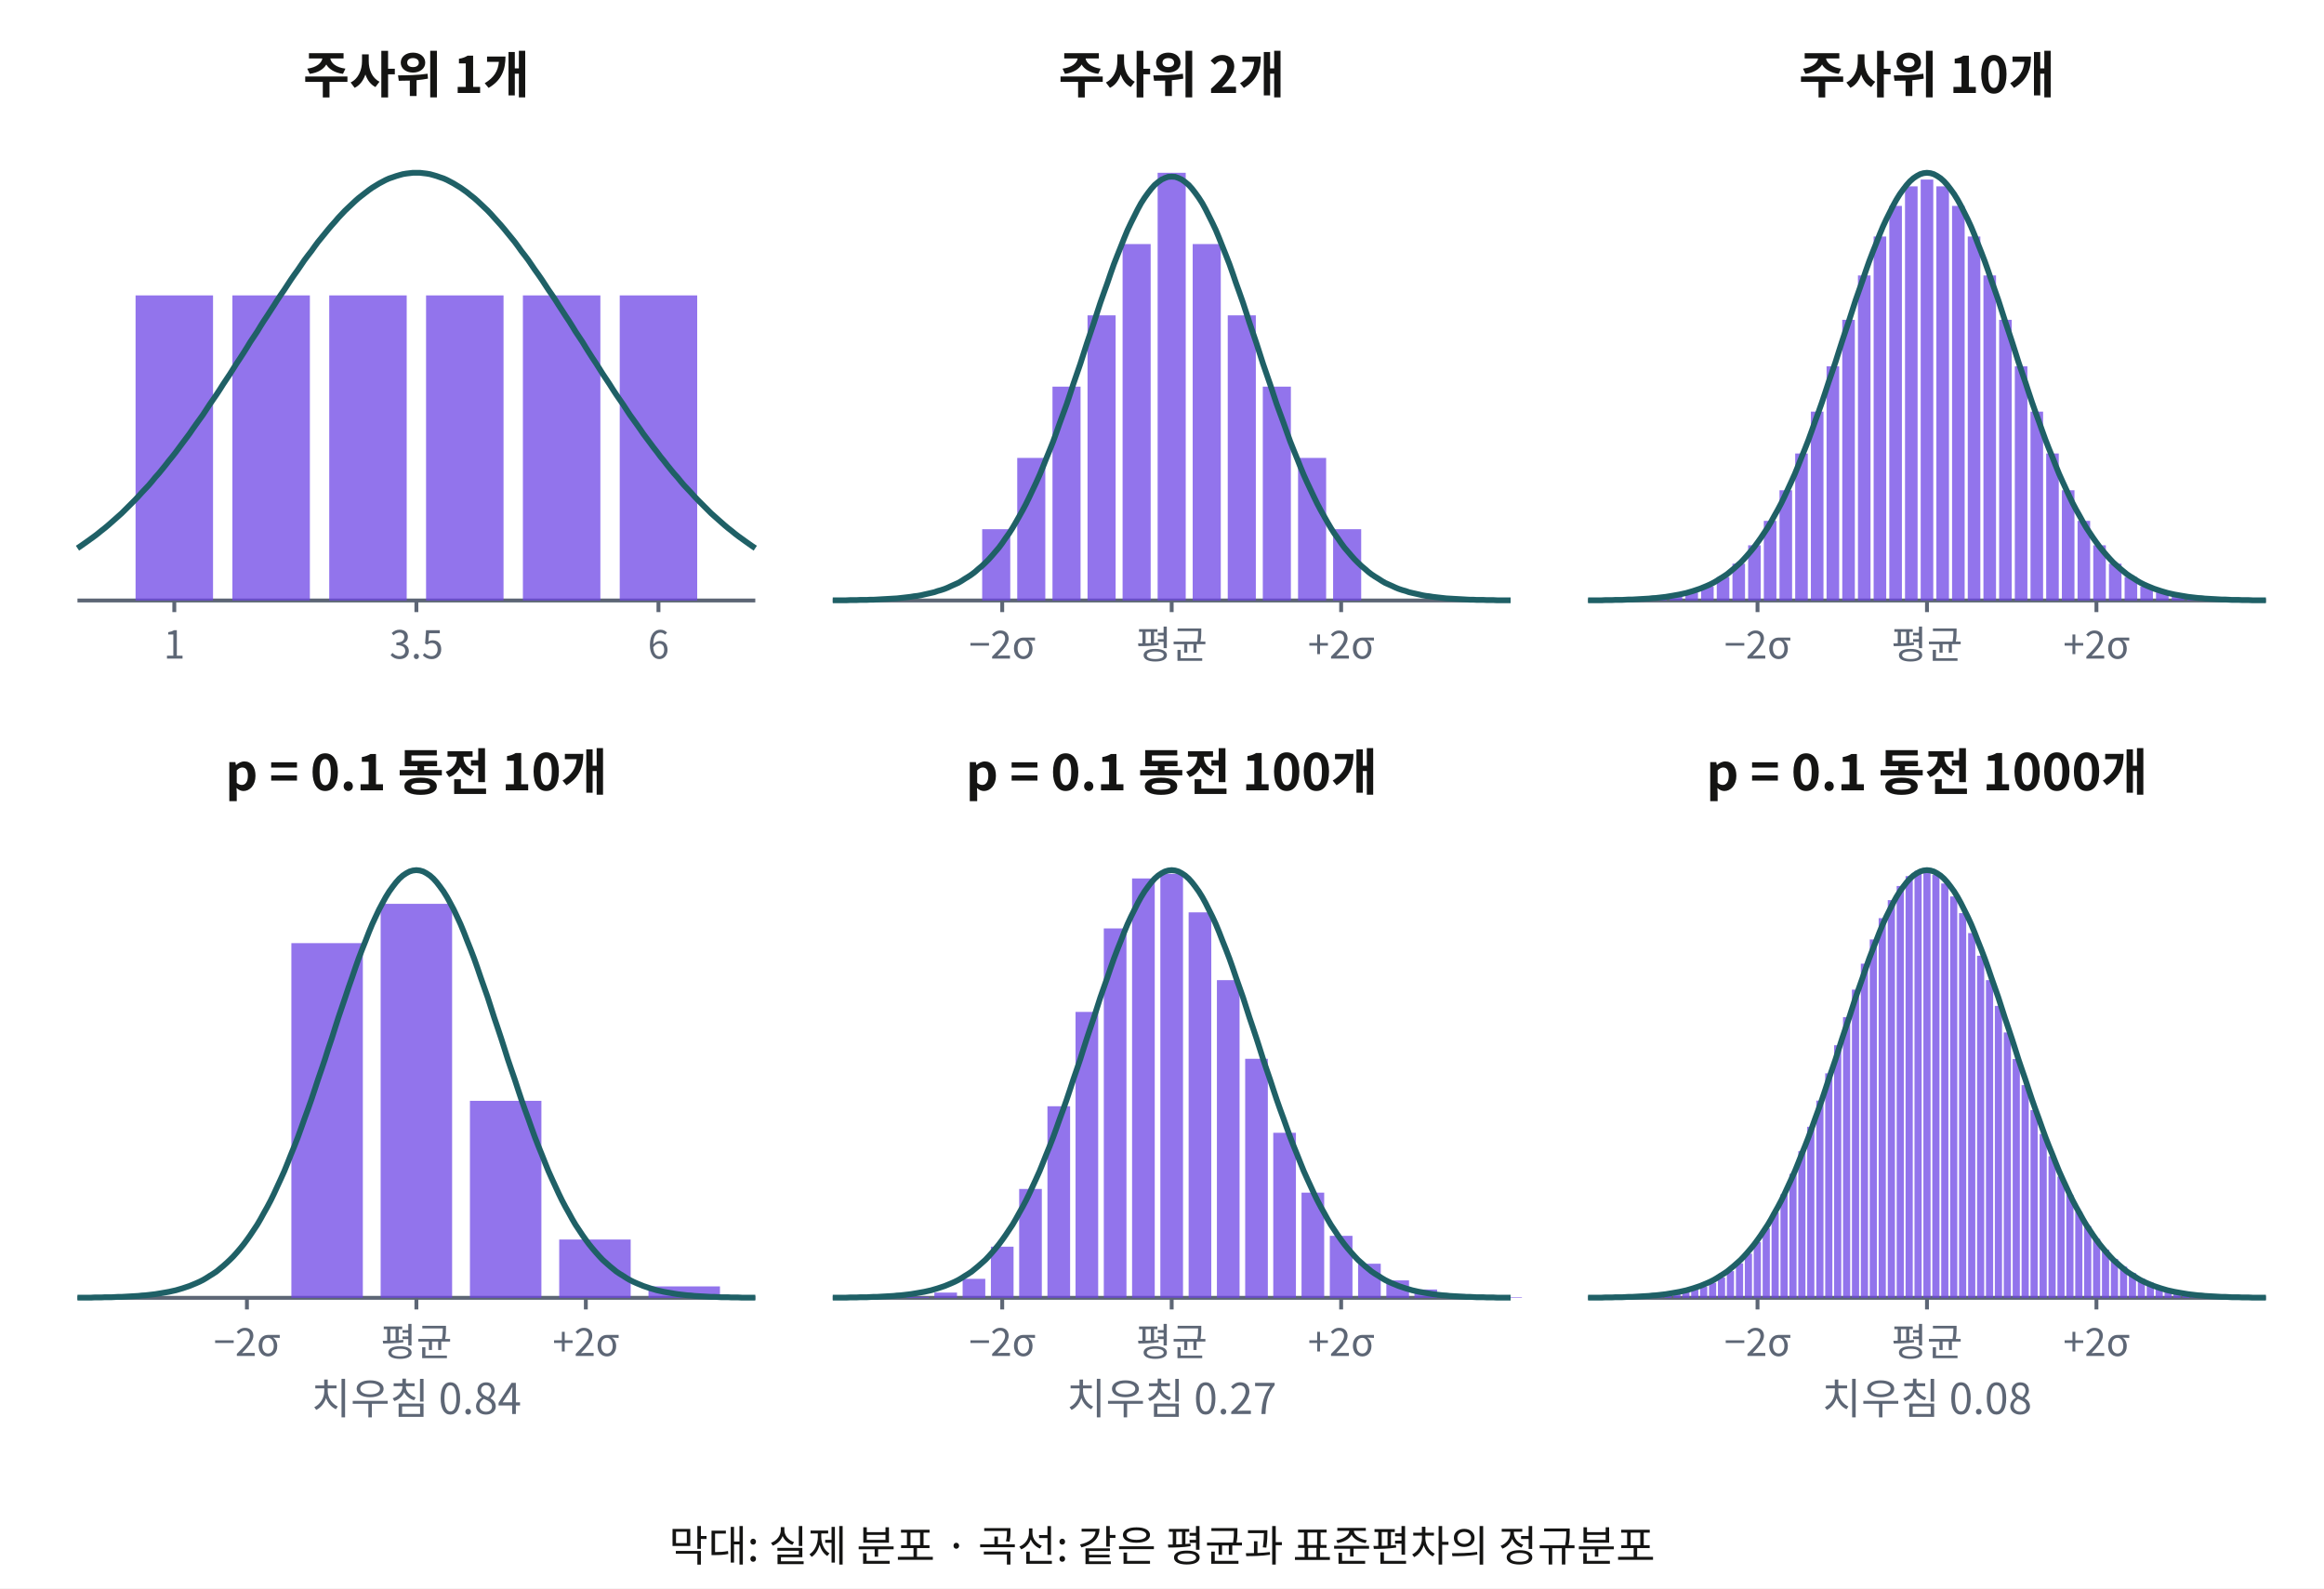
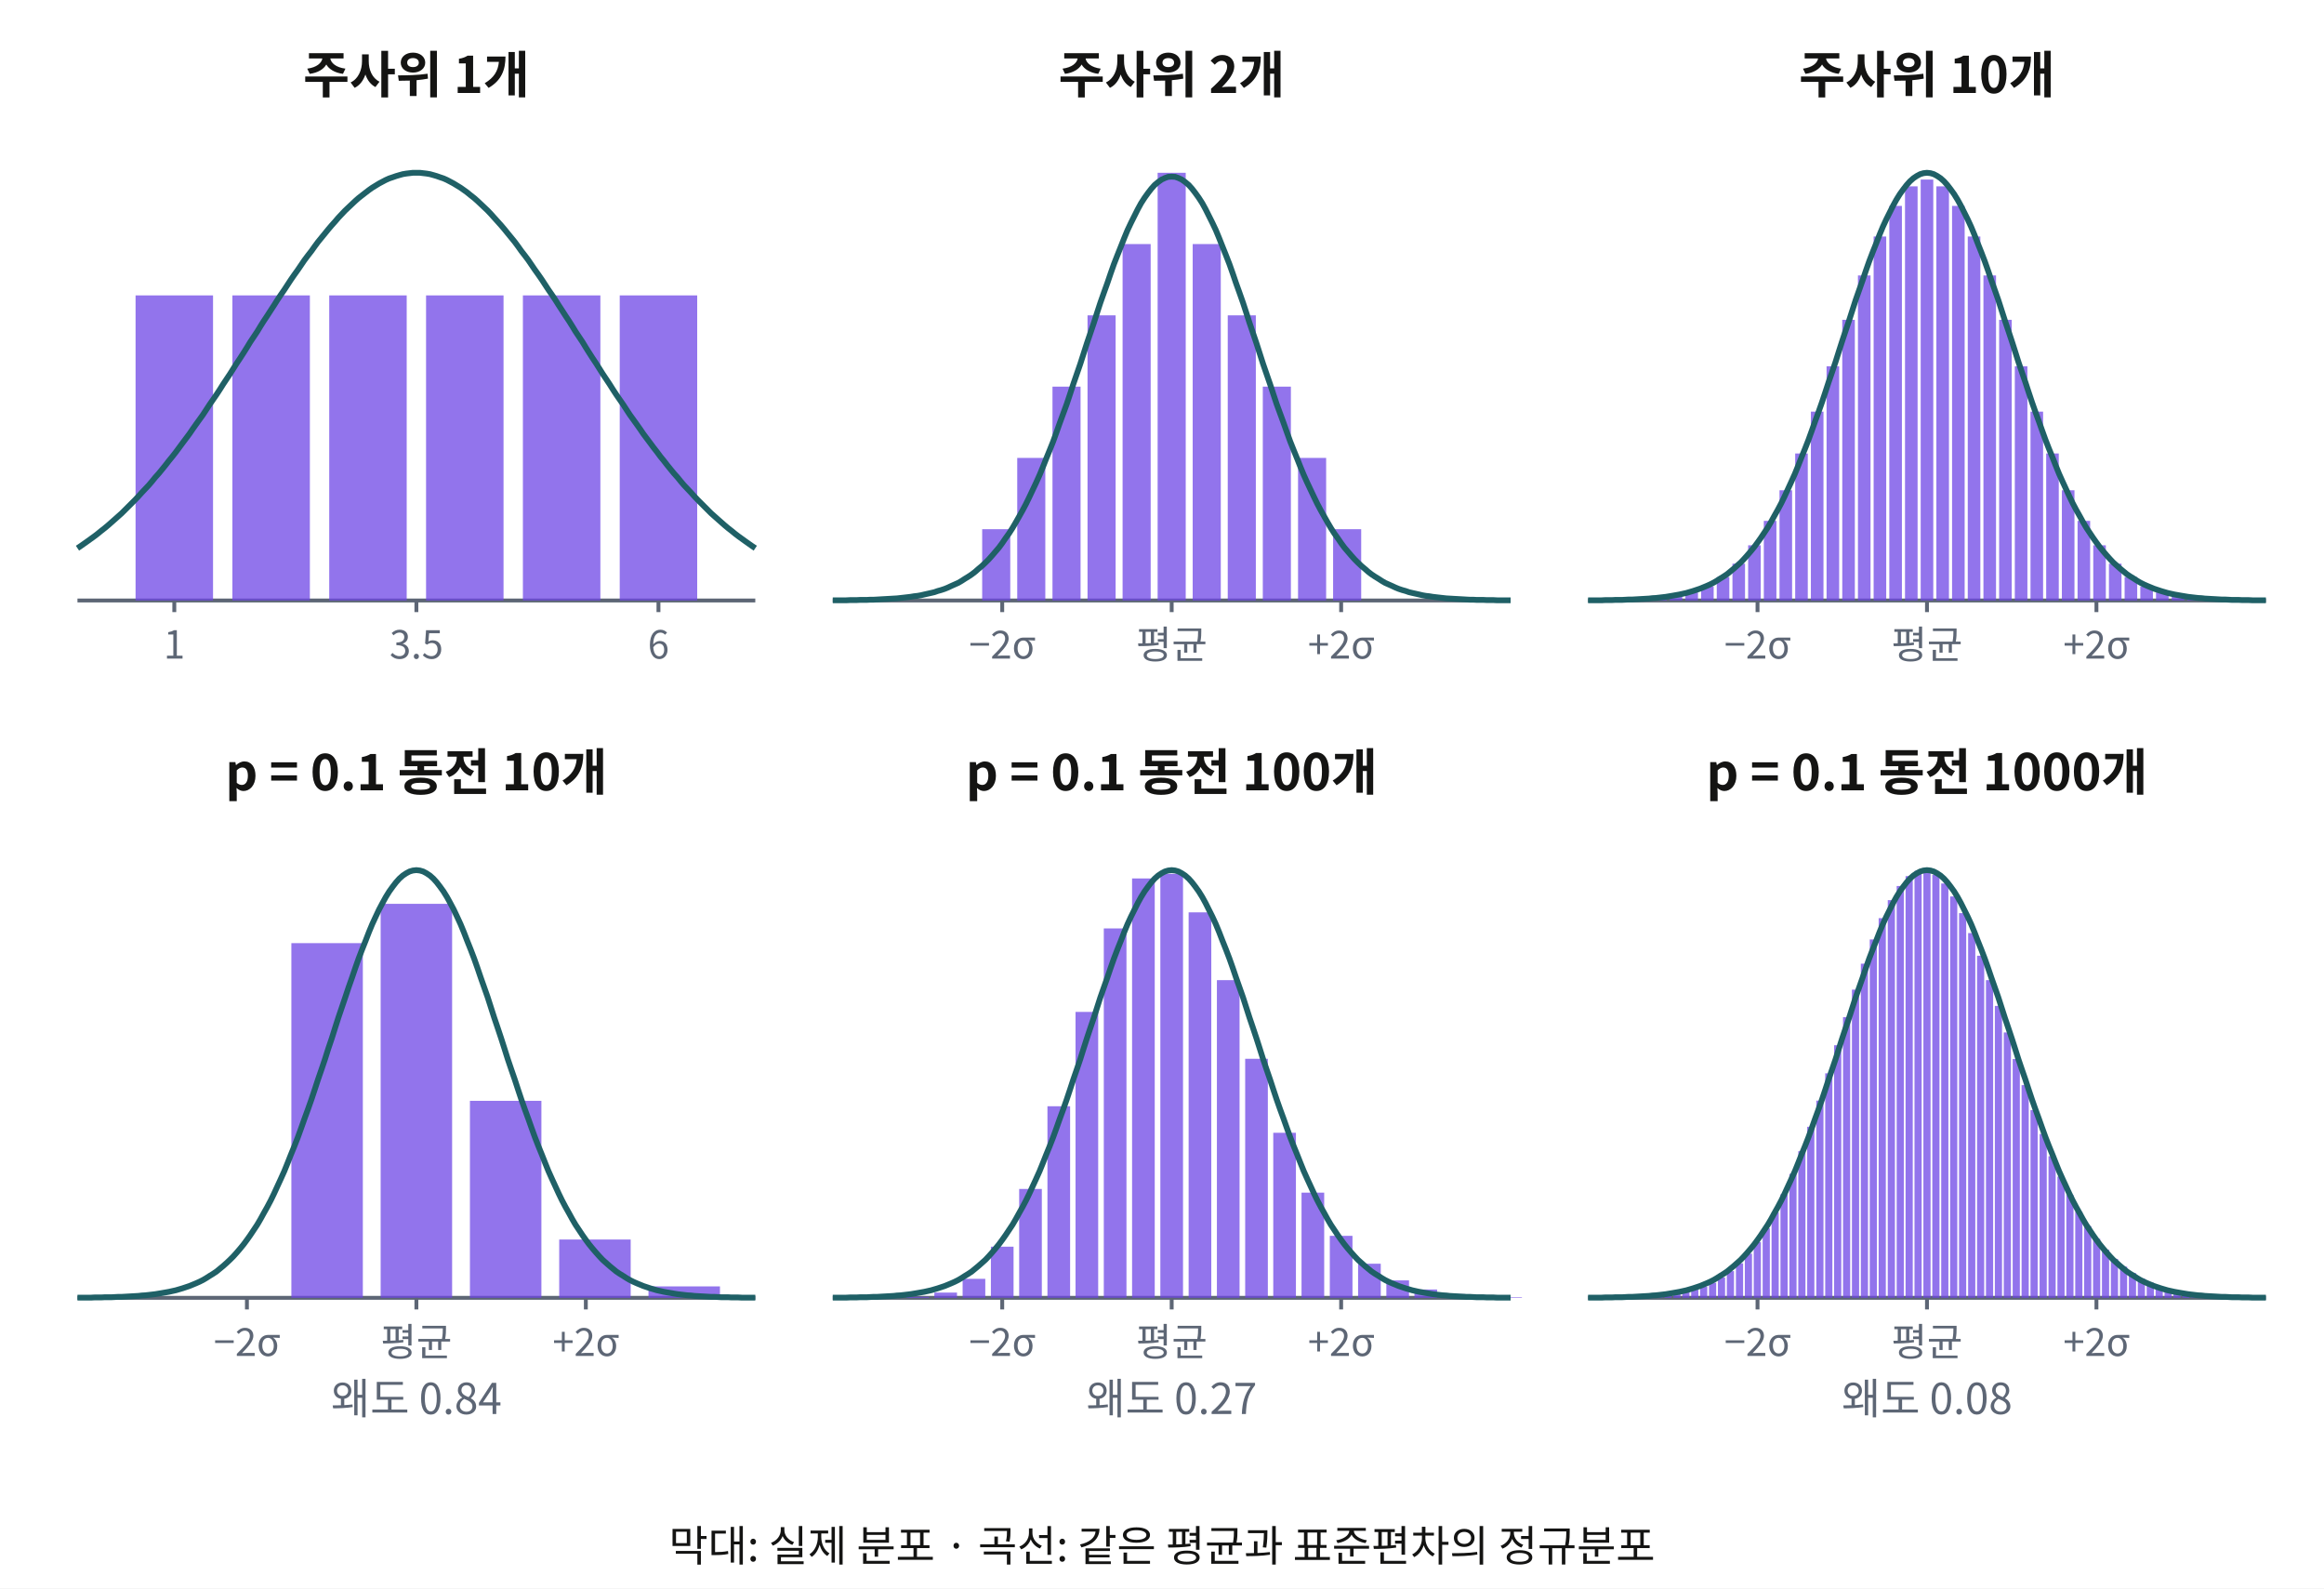
<svg xmlns="http://www.w3.org/2000/svg" viewBox="0 0 1200 820" font-family="'Noto Sans KR','Noto Sans CJK KR',sans-serif">
  <rect width="1200" height="820" fill="#ffffff" />
  <line x1="40" y1="310" x2="390" y2="310" stroke="#5d6675" stroke-width="2" />
  <line x1="90.0" y1="310" x2="90.0" y2="152.5" stroke="#6d45e6" stroke-width="40.0" opacity="0.75" />
  <line x1="140.0" y1="310" x2="140.0" y2="152.5" stroke="#6d45e6" stroke-width="40.0" opacity="0.75" />
  <line x1="190.0" y1="310" x2="190.0" y2="152.5" stroke="#6d45e6" stroke-width="40.0" opacity="0.75" />
  <line x1="240.0" y1="310" x2="240.0" y2="152.5" stroke="#6d45e6" stroke-width="40.0" opacity="0.75" />
  <line x1="290.0" y1="310" x2="290.0" y2="152.5" stroke="#6d45e6" stroke-width="40.0" opacity="0.75" />
  <line x1="340.0" y1="310" x2="340.0" y2="152.5" stroke="#6d45e6" stroke-width="40.0" opacity="0.75" />
  <polyline points="40.0,283.0 41.8,281.8 43.5,280.6 45.2,279.4 47.0,278.1 48.8,276.8 50.5,275.5 52.2,274.1 54.0,272.7 55.8,271.2 57.5,269.7 59.2,268.2 61.0,266.6 62.8,265.0 64.5,263.3 66.2,261.6 68.0,259.8 69.8,258.0 71.5,256.2 73.2,254.3 75.0,252.4 76.8,250.5 78.5,248.5 80.2,246.4 82.0,244.4 83.8,242.2 85.5,240.1 87.2,237.9 89.0,235.7 90.8,233.4 92.5,231.1 94.2,228.8 96.0,226.4 97.8,224.0 99.5,221.5 101.2,219.1 103.0,216.6 104.8,214.1 106.5,211.5 108.2,208.9 110.0,206.3 111.8,203.7 113.5,201.1 115.2,198.4 117.0,195.7 118.8,193.0 120.5,190.3 122.2,187.6 124.0,184.9 125.8,182.1 127.5,179.4 129.2,176.6 131.0,173.9 132.8,171.2 134.5,168.4 136.2,165.7 138.0,163.0 139.8,160.2 141.5,157.6 143.2,154.9 145.0,152.2 146.8,149.6 148.5,147.0 150.2,144.4 152.0,141.8 153.8,139.3 155.5,136.8 157.2,134.3 159.0,131.9 160.8,129.6 162.5,127.2 164.2,124.9 166.0,122.7 167.8,120.5 169.5,118.4 171.2,116.4 173.0,114.4 174.7,112.4 176.5,110.5 178.2,108.7 180.0,107.0 181.8,105.3 183.5,103.7 185.2,102.2 187.0,100.8 188.8,99.4 190.5,98.1 192.2,96.9 194.0,95.8 195.8,94.7 197.5,93.8 199.2,92.9 201.0,92.1 202.8,91.5 204.5,90.9 206.2,90.4 208.0,89.9 209.8,89.6 211.5,89.4 213.2,89.2 215.0,89.2 216.8,89.2 218.5,89.4 220.2,89.6 222.0,89.9 223.8,90.4 225.5,90.9 227.2,91.5 229.0,92.1 230.8,92.9 232.5,93.8 234.2,94.7 236.0,95.8 237.8,96.9 239.5,98.1 241.3,99.4 243.0,100.8 244.8,102.2 246.5,103.7 248.2,105.3 250.0,107.0 251.8,108.7 253.5,110.5 255.2,112.4 257.0,114.4 258.8,116.4 260.5,118.4 262.2,120.5 264.0,122.7 265.8,124.9 267.5,127.2 269.2,129.6 271.0,131.9 272.8,134.3 274.5,136.8 276.2,139.3 278.0,141.8 279.8,144.4 281.5,147.0 283.2,149.6 285.0,152.2 286.8,154.9 288.5,157.6 290.2,160.2 292.0,163.0 293.8,165.7 295.5,168.4 297.2,171.2 299.0,173.9 300.8,176.6 302.5,179.4 304.2,182.1 306.0,184.9 307.8,187.6 309.5,190.3 311.2,193.0 313.0,195.7 314.8,198.4 316.5,201.1 318.2,203.7 320.0,206.3 321.8,208.9 323.5,211.5 325.2,214.1 327.0,216.6 328.8,219.1 330.5,221.5 332.2,224.0 334.0,226.4 335.8,228.8 337.5,231.1 339.3,233.4 341.0,235.7 342.8,237.9 344.5,240.1 346.2,242.2 348.0,244.4 349.8,246.4 351.5,248.5 353.2,250.5 355.0,252.4 356.8,254.3 358.5,256.2 360.2,258.0 362.0,259.8 363.8,261.6 365.5,263.3 367.2,265.0 369.0,266.6 370.8,268.2 372.5,269.7 374.2,271.2 376.0,272.7 377.8,274.1 379.5,275.5 381.2,276.8 383.0,278.1 384.8,279.4 386.5,280.6 388.2,281.8 390.0,283.0" fill="none" stroke="#1f6066" stroke-width="3" />
  <text x="215.0" y="48.0" font-size="26" fill="#141413" text-anchor="middle" font-weight="700">주사위 1개</text>
  <line x1="90.0" y1="310" x2="90.0" y2="316" stroke="#5d6675" stroke-width="2" />
  <text x="90.0" y="340.0" font-size="20" fill="#5d6675" text-anchor="middle" font-weight="400">1</text>
  <line x1="215.0" y1="310" x2="215.0" y2="316" stroke="#5d6675" stroke-width="2" />
  <text x="215.0" y="340.0" font-size="20" fill="#5d6675" text-anchor="middle" font-weight="400">3.5</text>
  <line x1="340.0" y1="310" x2="340.0" y2="316" stroke="#5d6675" stroke-width="2" />
  <text x="340.0" y="340.0" font-size="20" fill="#5d6675" text-anchor="middle" font-weight="400">6</text>
  <line x1="430" y1="310" x2="780" y2="310" stroke="#5d6675" stroke-width="2" />
  <line x1="514.4" y1="310" x2="514.4" y2="273.2" stroke="#6d45e6" stroke-width="14.5" opacity="0.75" />
  <line x1="532.5" y1="310" x2="532.5" y2="236.4" stroke="#6d45e6" stroke-width="14.5" opacity="0.75" />
  <line x1="550.7" y1="310" x2="550.7" y2="199.6" stroke="#6d45e6" stroke-width="14.5" opacity="0.75" />
  <line x1="568.8" y1="310" x2="568.8" y2="162.8" stroke="#6d45e6" stroke-width="14.5" opacity="0.75" />
  <line x1="586.9" y1="310" x2="586.9" y2="126.0" stroke="#6d45e6" stroke-width="14.5" opacity="0.75" />
  <line x1="605.0" y1="310" x2="605.0" y2="89.2" stroke="#6d45e6" stroke-width="14.5" opacity="0.75" />
  <line x1="623.1" y1="310" x2="623.1" y2="126.0" stroke="#6d45e6" stroke-width="14.5" opacity="0.75" />
  <line x1="641.2" y1="310" x2="641.2" y2="162.8" stroke="#6d45e6" stroke-width="14.5" opacity="0.75" />
  <line x1="659.3" y1="310" x2="659.3" y2="199.6" stroke="#6d45e6" stroke-width="14.5" opacity="0.75" />
  <line x1="677.5" y1="310" x2="677.5" y2="236.4" stroke="#6d45e6" stroke-width="14.5" opacity="0.75" />
  <line x1="695.6" y1="310" x2="695.6" y2="273.2" stroke="#6d45e6" stroke-width="14.5" opacity="0.75" />
  <polyline points="430.0,309.9 431.8,309.9 433.5,309.9 435.2,309.9 437.0,309.9 438.8,309.8 440.5,309.8 442.2,309.8 444.0,309.7 445.8,309.7 447.5,309.7 449.2,309.6 451.0,309.6 452.8,309.5 454.5,309.4 456.2,309.3 458.0,309.2 459.8,309.1 461.5,309.0 463.2,308.9 465.0,308.7 466.8,308.5 468.5,308.3 470.2,308.1 472.0,307.8 473.8,307.6 475.5,307.3 477.2,306.9 479.0,306.5 480.8,306.1 482.5,305.7 484.2,305.1 486.0,304.6 487.8,304.0 489.5,303.3 491.2,302.5 493.0,301.7 494.8,300.9 496.5,299.9 498.2,298.8 500.0,297.7 501.8,296.5 503.5,295.2 505.2,293.7 507.0,292.2 508.8,290.5 510.5,288.8 512.2,286.9 514.0,284.8 515.8,282.7 517.5,280.4 519.2,277.9 521.0,275.4 522.8,272.6 524.5,269.7 526.2,266.7 528.0,263.5 529.8,260.1 531.5,256.6 533.2,253.0 535.0,249.2 536.8,245.2 538.5,241.1 540.2,236.8 542.0,232.4 543.8,227.9 545.5,223.2 547.2,218.4 549.0,213.5 550.8,208.6 552.5,203.5 554.2,198.3 556.0,193.1 557.8,187.9 559.5,182.6 561.2,177.3 563.0,172.0 564.8,166.7 566.5,161.4 568.2,156.2 570.0,151.1 571.8,146.1 573.5,141.1 575.2,136.3 577.0,131.7 578.8,127.2 580.5,122.9 582.2,118.8 584.0,115.0 585.8,111.4 587.5,108.0 589.2,104.9 591.0,102.1 592.8,99.6 594.5,97.4 596.2,95.5 598.0,94.0 599.8,92.7 601.5,91.9 603.2,91.3 605.0,91.2 606.8,91.3 608.5,91.9 610.2,92.7 612.0,94.0 613.8,95.5 615.5,97.4 617.2,99.6 619.0,102.1 620.8,104.9 622.5,108.0 624.2,111.4 626.0,115.0 627.8,118.8 629.5,122.9 631.2,127.2 633.0,131.7 634.8,136.3 636.5,141.1 638.2,146.1 640.0,151.1 641.8,156.2 643.5,161.4 645.2,166.7 647.0,172.0 648.8,177.3 650.5,182.6 652.2,187.9 654.0,193.1 655.8,198.3 657.5,203.5 659.2,208.6 661.0,213.5 662.8,218.4 664.5,223.2 666.2,227.9 668.0,232.4 669.8,236.8 671.5,241.1 673.2,245.2 675.0,249.2 676.8,253.0 678.5,256.6 680.2,260.1 682.0,263.5 683.8,266.7 685.5,269.7 687.2,272.6 689.0,275.4 690.8,277.9 692.5,280.4 694.2,282.7 696.0,284.8 697.8,286.9 699.5,288.8 701.2,290.5 703.0,292.2 704.8,293.7 706.5,295.2 708.2,296.5 710.0,297.7 711.8,298.8 713.5,299.9 715.2,300.9 717.0,301.7 718.8,302.5 720.5,303.3 722.2,304.0 724.0,304.6 725.8,305.1 727.5,305.7 729.2,306.1 731.0,306.5 732.8,306.9 734.5,307.3 736.2,307.6 738.0,307.8 739.8,308.1 741.5,308.3 743.2,308.5 745.0,308.7 746.8,308.9 748.5,309.0 750.2,309.1 752.0,309.2 753.8,309.3 755.5,309.4 757.2,309.5 759.0,309.6 760.8,309.6 762.5,309.7 764.2,309.7 766.0,309.7 767.8,309.8 769.5,309.8 771.2,309.8 773.0,309.9 774.8,309.9 776.5,309.9 778.2,309.9 780.0,309.9" fill="none" stroke="#1f6066" stroke-width="3" />
  <text x="605.0" y="48.0" font-size="26" fill="#141413" text-anchor="middle" font-weight="700">주사위 2개</text>
  <line x1="517.5" y1="310" x2="517.5" y2="316" stroke="#5d6675" stroke-width="2" />
  <text x="517.5" y="340.0" font-size="20" fill="#5d6675" text-anchor="middle" font-weight="400">−2σ</text>
  <line x1="605.0" y1="310" x2="605.0" y2="316" stroke="#5d6675" stroke-width="2" />
  <text x="605.0" y="340.0" font-size="20" fill="#5d6675" text-anchor="middle" font-weight="400">평균</text>
  <line x1="692.5" y1="310" x2="692.5" y2="316" stroke="#5d6675" stroke-width="2" />
  <text x="692.5" y="340.0" font-size="20" fill="#5d6675" text-anchor="middle" font-weight="400">+2σ</text>
  <line x1="820" y1="310" x2="1170" y2="310" stroke="#5d6675" stroke-width="2" />
  <line x1="824.9" y1="310" x2="824.9" y2="310.0" stroke="#6d45e6" stroke-width="6.5" opacity="0.75" />
  <line x1="833.0" y1="310" x2="833.0" y2="309.9" stroke="#6d45e6" stroke-width="6.5" opacity="0.75" />
  <line x1="841.1" y1="310" x2="841.1" y2="309.8" stroke="#6d45e6" stroke-width="6.5" opacity="0.75" />
  <line x1="849.2" y1="310" x2="849.2" y2="309.4" stroke="#6d45e6" stroke-width="6.5" opacity="0.75" />
  <line x1="857.3" y1="310" x2="857.3" y2="308.8" stroke="#6d45e6" stroke-width="6.5" opacity="0.75" />
  <line x1="865.4" y1="310" x2="865.4" y2="307.7" stroke="#6d45e6" stroke-width="6.5" opacity="0.75" />
  <line x1="873.5" y1="310" x2="873.5" y2="305.8" stroke="#6d45e6" stroke-width="6.5" opacity="0.75" />
  <line x1="881.6" y1="310" x2="881.6" y2="302.7" stroke="#6d45e6" stroke-width="6.5" opacity="0.75" />
  <line x1="889.7" y1="310" x2="889.7" y2="297.9" stroke="#6d45e6" stroke-width="6.5" opacity="0.75" />
  <line x1="897.8" y1="310" x2="897.8" y2="291.0" stroke="#6d45e6" stroke-width="6.5" opacity="0.75" />
  <line x1="905.9" y1="310" x2="905.9" y2="281.5" stroke="#6d45e6" stroke-width="6.5" opacity="0.75" />
  <line x1="914.0" y1="310" x2="914.0" y2="268.9" stroke="#6d45e6" stroke-width="6.5" opacity="0.75" />
  <line x1="922.1" y1="310" x2="922.1" y2="253.1" stroke="#6d45e6" stroke-width="6.5" opacity="0.75" />
  <line x1="930.2" y1="310" x2="930.2" y2="234.1" stroke="#6d45e6" stroke-width="6.5" opacity="0.75" />
  <line x1="938.3" y1="310" x2="938.3" y2="212.5" stroke="#6d45e6" stroke-width="6.5" opacity="0.75" />
  <line x1="946.4" y1="310" x2="946.4" y2="189.1" stroke="#6d45e6" stroke-width="6.5" opacity="0.75" />
  <line x1="954.5" y1="310" x2="954.5" y2="165.1" stroke="#6d45e6" stroke-width="6.5" opacity="0.75" />
  <line x1="962.6" y1="310" x2="962.6" y2="142.2" stroke="#6d45e6" stroke-width="6.5" opacity="0.75" />
  <line x1="970.7" y1="310" x2="970.7" y2="122.1" stroke="#6d45e6" stroke-width="6.5" opacity="0.75" />
  <line x1="978.8" y1="310" x2="978.8" y2="106.3" stroke="#6d45e6" stroke-width="6.5" opacity="0.75" />
  <line x1="986.9" y1="310" x2="986.9" y2="96.2" stroke="#6d45e6" stroke-width="6.5" opacity="0.75" />
  <line x1="995.0" y1="310" x2="995.0" y2="92.7" stroke="#6d45e6" stroke-width="6.5" opacity="0.75" />
  <line x1="1003.1" y1="310" x2="1003.1" y2="96.2" stroke="#6d45e6" stroke-width="6.5" opacity="0.75" />
  <line x1="1011.2" y1="310" x2="1011.2" y2="106.3" stroke="#6d45e6" stroke-width="6.5" opacity="0.75" />
  <line x1="1019.3" y1="310" x2="1019.3" y2="122.1" stroke="#6d45e6" stroke-width="6.5" opacity="0.75" />
  <line x1="1027.4" y1="310" x2="1027.4" y2="142.2" stroke="#6d45e6" stroke-width="6.5" opacity="0.75" />
  <line x1="1035.5" y1="310" x2="1035.5" y2="165.1" stroke="#6d45e6" stroke-width="6.5" opacity="0.75" />
  <line x1="1043.6" y1="310" x2="1043.6" y2="189.1" stroke="#6d45e6" stroke-width="6.5" opacity="0.75" />
  <line x1="1051.7" y1="310" x2="1051.7" y2="212.5" stroke="#6d45e6" stroke-width="6.5" opacity="0.75" />
  <line x1="1059.8" y1="310" x2="1059.8" y2="234.1" stroke="#6d45e6" stroke-width="6.5" opacity="0.75" />
  <line x1="1067.9" y1="310" x2="1067.9" y2="253.1" stroke="#6d45e6" stroke-width="6.5" opacity="0.75" />
  <line x1="1076.0" y1="310" x2="1076.0" y2="268.9" stroke="#6d45e6" stroke-width="6.5" opacity="0.75" />
  <line x1="1084.1" y1="310" x2="1084.1" y2="281.5" stroke="#6d45e6" stroke-width="6.5" opacity="0.75" />
  <line x1="1092.2" y1="310" x2="1092.2" y2="291.0" stroke="#6d45e6" stroke-width="6.5" opacity="0.75" />
  <line x1="1100.3" y1="310" x2="1100.3" y2="297.9" stroke="#6d45e6" stroke-width="6.5" opacity="0.75" />
  <line x1="1108.4" y1="310" x2="1108.4" y2="302.7" stroke="#6d45e6" stroke-width="6.5" opacity="0.75" />
  <line x1="1116.5" y1="310" x2="1116.5" y2="305.8" stroke="#6d45e6" stroke-width="6.5" opacity="0.75" />
  <line x1="1124.6" y1="310" x2="1124.6" y2="307.7" stroke="#6d45e6" stroke-width="6.5" opacity="0.75" />
  <line x1="1132.7" y1="310" x2="1132.7" y2="308.8" stroke="#6d45e6" stroke-width="6.5" opacity="0.75" />
  <line x1="1140.8" y1="310" x2="1140.8" y2="309.4" stroke="#6d45e6" stroke-width="6.5" opacity="0.75" />
  <line x1="1148.9" y1="310" x2="1148.9" y2="309.8" stroke="#6d45e6" stroke-width="6.5" opacity="0.75" />
  <line x1="1157.0" y1="310" x2="1157.0" y2="309.9" stroke="#6d45e6" stroke-width="6.5" opacity="0.75" />
  <line x1="1165.1" y1="310" x2="1165.1" y2="310.0" stroke="#6d45e6" stroke-width="6.5" opacity="0.75" />
  <polyline points="820.0,309.9 821.8,309.9 823.5,309.9 825.2,309.9 827.0,309.9 828.8,309.8 830.5,309.8 832.2,309.8 834.0,309.7 835.8,309.7 837.5,309.7 839.2,309.6 841.0,309.5 842.8,309.5 844.5,309.4 846.2,309.3 848.0,309.2 849.8,309.1 851.5,309.0 853.2,308.8 855.0,308.7 856.8,308.5 858.5,308.3 860.2,308.1 862.0,307.8 863.8,307.5 865.5,307.2 867.2,306.9 869.0,306.5 870.8,306.1 872.5,305.6 874.2,305.1 876.0,304.5 877.8,303.9 879.5,303.2 881.2,302.5 883.0,301.7 884.8,300.8 886.5,299.8 888.2,298.7 890.0,297.6 891.8,296.4 893.5,295.0 895.2,293.6 897.0,292.0 898.8,290.4 900.5,288.6 902.2,286.7 904.0,284.6 905.8,282.4 907.5,280.1 909.2,277.7 911.0,275.0 912.8,272.3 914.5,269.4 916.2,266.3 918.0,263.1 919.8,259.7 921.5,256.2 923.2,252.5 925.0,248.6 926.8,244.6 928.5,240.4 930.2,236.1 932.0,231.7 933.8,227.1 935.5,222.4 937.2,217.6 939.0,212.7 940.8,207.6 942.5,202.5 944.2,197.3 946.0,192.1 947.8,186.8 949.5,181.4 951.2,176.1 953.0,170.7 954.8,165.4 956.5,160.1 958.2,154.8 960.0,149.7 961.8,144.6 963.5,139.6 965.2,134.8 967.0,130.1 968.8,125.6 970.5,121.2 972.2,117.1 974.0,113.2 975.8,109.6 977.5,106.2 979.2,103.1 981.0,100.2 982.8,97.7 984.5,95.5 986.2,93.6 988.0,92.0 989.8,90.8 991.5,89.9 993.2,89.4 995.0,89.2 996.8,89.4 998.5,89.9 1000.2,90.8 1002.0,92.0 1003.8,93.6 1005.5,95.5 1007.2,97.7 1009.0,100.2 1010.8,103.1 1012.5,106.2 1014.2,109.6 1016.0,113.2 1017.8,117.1 1019.5,121.2 1021.2,125.6 1023.0,130.1 1024.8,134.8 1026.5,139.6 1028.2,144.6 1030.0,149.7 1031.8,154.8 1033.5,160.1 1035.2,165.4 1037.0,170.7 1038.8,176.1 1040.5,181.4 1042.2,186.8 1044.0,192.1 1045.8,197.3 1047.5,202.5 1049.2,207.6 1051.0,212.7 1052.8,217.6 1054.5,222.4 1056.2,227.1 1058.0,231.7 1059.8,236.1 1061.5,240.4 1063.2,244.6 1065.0,248.6 1066.8,252.5 1068.5,256.2 1070.2,259.7 1072.0,263.1 1073.8,266.3 1075.5,269.4 1077.2,272.3 1079.0,275.0 1080.8,277.7 1082.5,280.1 1084.2,282.4 1086.0,284.6 1087.8,286.7 1089.5,288.6 1091.2,290.4 1093.0,292.0 1094.8,293.6 1096.5,295.0 1098.2,296.4 1100.0,297.6 1101.8,298.7 1103.5,299.8 1105.2,300.8 1107.0,301.7 1108.8,302.5 1110.5,303.2 1112.2,303.9 1114.0,304.5 1115.8,305.1 1117.5,305.6 1119.2,306.1 1121.0,306.5 1122.8,306.9 1124.5,307.2 1126.2,307.5 1128.0,307.8 1129.8,308.1 1131.5,308.3 1133.2,308.5 1135.0,308.7 1136.8,308.8 1138.5,309.0 1140.2,309.1 1142.0,309.2 1143.8,309.3 1145.5,309.4 1147.2,309.5 1149.0,309.5 1150.8,309.6 1152.5,309.7 1154.2,309.7 1156.0,309.7 1157.8,309.8 1159.5,309.8 1161.2,309.8 1163.0,309.9 1164.8,309.9 1166.5,309.9 1168.2,309.9 1170.0,309.9" fill="none" stroke="#1f6066" stroke-width="3" />
  <text x="995.0" y="48.0" font-size="26" fill="#141413" text-anchor="middle" font-weight="700">주사위 10개</text>
  <line x1="907.5" y1="310" x2="907.5" y2="316" stroke="#5d6675" stroke-width="2" />
  <text x="907.5" y="340.0" font-size="20" fill="#5d6675" text-anchor="middle" font-weight="400">−2σ</text>
  <line x1="995.0" y1="310" x2="995.0" y2="316" stroke="#5d6675" stroke-width="2" />
  <text x="995.0" y="340.0" font-size="20" fill="#5d6675" text-anchor="middle" font-weight="400">평균</text>
  <line x1="1082.5" y1="310" x2="1082.5" y2="316" stroke="#5d6675" stroke-width="2" />
  <text x="1082.5" y="340.0" font-size="20" fill="#5d6675" text-anchor="middle" font-weight="400">+2σ</text>
  <line x1="40" y1="670" x2="390" y2="670" stroke="#5d6675" stroke-width="2" />
  <line x1="168.9" y1="670" x2="168.9" y2="486.9" stroke="#6d45e6" stroke-width="36.9" opacity="0.75" />
  <line x1="215.0" y1="670" x2="215.0" y2="466.6" stroke="#6d45e6" stroke-width="36.9" opacity="0.75" />
  <line x1="261.1" y1="670" x2="261.1" y2="568.3" stroke="#6d45e6" stroke-width="36.9" opacity="0.75" />
  <line x1="307.2" y1="670" x2="307.2" y2="639.9" stroke="#6d45e6" stroke-width="36.9" opacity="0.75" />
  <line x1="353.3" y1="670" x2="353.3" y2="664.1" stroke="#6d45e6" stroke-width="36.9" opacity="0.75" />
  <polyline points="40.0,669.9 41.8,669.9 43.5,669.9 45.2,669.9 47.0,669.9 48.8,669.8 50.5,669.8 52.2,669.8 54.0,669.7 55.7,669.7 57.5,669.7 59.3,669.6 61.0,669.5 62.8,669.5 64.5,669.4 66.2,669.3 68.0,669.2 69.8,669.1 71.5,669.0 73.2,668.8 75.0,668.7 76.8,668.5 78.5,668.3 80.2,668.1 82.0,667.8 83.8,667.5 85.5,667.2 87.2,666.9 89.0,666.5 90.8,666.1 92.5,665.6 94.2,665.1 96.0,664.5 97.8,663.9 99.5,663.2 101.2,662.5 103.0,661.7 104.8,660.8 106.5,659.8 108.2,658.7 110.0,657.6 111.8,656.4 113.5,655.0 115.2,653.6 117.0,652.0 118.7,650.4 120.5,648.6 122.2,646.7 124.0,644.6 125.8,642.4 127.5,640.1 129.2,637.7 131.0,635.0 132.8,632.3 134.5,629.4 136.2,626.3 138.0,623.1 139.8,619.7 141.5,616.2 143.2,612.5 145.0,608.6 146.8,604.6 148.5,600.4 150.2,596.1 152.0,591.7 153.8,587.1 155.5,582.4 157.2,577.6 159.0,572.7 160.8,567.6 162.5,562.5 164.2,557.3 166.0,552.1 167.8,546.8 169.5,541.4 171.3,536.1 173.0,530.7 174.7,525.4 176.5,520.1 178.3,514.8 180.0,509.7 181.8,504.6 183.5,499.6 185.2,494.8 187.0,490.1 188.8,485.6 190.5,481.2 192.2,477.1 194.0,473.2 195.7,469.6 197.5,466.2 199.2,463.1 201.0,460.2 202.8,457.7 204.5,455.5 206.2,453.6 208.0,452.0 209.8,450.8 211.5,449.9 213.2,449.4 215.0,449.2 216.8,449.4 218.5,449.9 220.2,450.8 222.0,452.0 223.8,453.6 225.5,455.5 227.2,457.7 229.0,460.2 230.8,463.1 232.5,466.2 234.3,469.6 236.0,473.2 237.8,477.1 239.5,481.2 241.2,485.6 243.0,490.1 244.8,494.8 246.5,499.6 248.2,504.6 250.0,509.7 251.8,514.8 253.5,520.1 255.2,525.4 257.0,530.7 258.8,536.1 260.5,541.4 262.2,546.8 264.0,552.1 265.8,557.3 267.5,562.5 269.2,567.6 271.0,572.7 272.8,577.6 274.5,582.4 276.2,587.1 278.0,591.7 279.8,596.1 281.5,600.4 283.2,604.6 285.0,608.6 286.8,612.5 288.5,616.2 290.2,619.7 292.0,623.1 293.8,626.3 295.5,629.4 297.2,632.3 299.0,635.0 300.8,637.7 302.5,640.1 304.2,642.4 306.0,644.6 307.8,646.7 309.5,648.6 311.2,650.4 313.0,652.0 314.8,653.6 316.5,655.0 318.2,656.4 320.0,657.6 321.8,658.7 323.5,659.8 325.2,660.8 327.0,661.7 328.8,662.5 330.5,663.2 332.2,663.9 334.0,664.5 335.8,665.1 337.5,665.6 339.2,666.1 341.0,666.5 342.8,666.9 344.5,667.2 346.3,667.5 348.0,667.8 349.8,668.1 351.5,668.3 353.2,668.5 355.0,668.7 356.8,668.8 358.5,669.0 360.2,669.1 362.0,669.2 363.8,669.3 365.5,669.4 367.2,669.5 369.0,669.5 370.8,669.6 372.5,669.7 374.2,669.7 376.0,669.7 377.8,669.8 379.5,669.8 381.2,669.8 383.0,669.9 384.7,669.9 386.5,669.9 388.2,669.9 390.0,669.9" fill="none" stroke="#1f6066" stroke-width="3" />
  <text x="215.0" y="408.0" font-size="26" fill="#141413" text-anchor="middle" font-weight="700">p = 0.1 동전 10개</text>
  <line x1="127.5" y1="670" x2="127.5" y2="676" stroke="#5d6675" stroke-width="2" />
  <text x="127.5" y="700.0" font-size="20" fill="#5d6675" text-anchor="middle" font-weight="400">−2σ</text>
  <line x1="215.0" y1="670" x2="215.0" y2="676" stroke="#5d6675" stroke-width="2" />
  <text x="215.0" y="700.0" font-size="20" fill="#5d6675" text-anchor="middle" font-weight="400">평균</text>
  <line x1="302.5" y1="670" x2="302.5" y2="676" stroke="#5d6675" stroke-width="2" />
  <text x="302.5" y="700.0" font-size="20" fill="#5d6675" text-anchor="middle" font-weight="400">+2σ</text>
-   <text x="215.0" y="730.0" font-size="22" fill="#5d6675" text-anchor="middle" font-weight="400">치우침 0.84</text>
+   <text x="215.0" y="730.0" font-size="22" fill="#5d6675" text-anchor="middle" font-weight="400">왜도 0.84</text>
  <line x1="430" y1="670" x2="780" y2="670" stroke="#5d6675" stroke-width="2" />
  <line x1="459.2" y1="670" x2="459.2" y2="670.0" stroke="#6d45e6" stroke-width="11.7" opacity="0.75" />
  <line x1="473.8" y1="670" x2="473.8" y2="669.5" stroke="#6d45e6" stroke-width="11.7" opacity="0.75" />
  <line x1="488.3" y1="670" x2="488.3" y2="667.3" stroke="#6d45e6" stroke-width="11.7" opacity="0.75" />
  <line x1="502.9" y1="670" x2="502.9" y2="660.2" stroke="#6d45e6" stroke-width="11.7" opacity="0.75" />
  <line x1="517.5" y1="670" x2="517.5" y2="643.6" stroke="#6d45e6" stroke-width="11.7" opacity="0.75" />
  <line x1="532.1" y1="670" x2="532.1" y2="613.8" stroke="#6d45e6" stroke-width="11.7" opacity="0.75" />
  <line x1="546.7" y1="670" x2="546.7" y2="571.1" stroke="#6d45e6" stroke-width="11.7" opacity="0.75" />
  <line x1="561.2" y1="670" x2="561.2" y2="522.4" stroke="#6d45e6" stroke-width="11.7" opacity="0.75" />
  <line x1="575.8" y1="670" x2="575.8" y2="479.3" stroke="#6d45e6" stroke-width="11.7" opacity="0.75" />
  <line x1="590.4" y1="670" x2="590.4" y2="453.5" stroke="#6d45e6" stroke-width="11.7" opacity="0.75" />
  <line x1="605.0" y1="670" x2="605.0" y2="451.1" stroke="#6d45e6" stroke-width="11.7" opacity="0.75" />
  <line x1="619.6" y1="670" x2="619.6" y2="471.0" stroke="#6d45e6" stroke-width="11.7" opacity="0.75" />
  <line x1="634.2" y1="670" x2="634.2" y2="506.0" stroke="#6d45e6" stroke-width="11.7" opacity="0.75" />
  <line x1="648.8" y1="670" x2="648.8" y2="546.6" stroke="#6d45e6" stroke-width="11.7" opacity="0.75" />
  <line x1="663.3" y1="670" x2="663.3" y2="584.8" stroke="#6d45e6" stroke-width="11.7" opacity="0.75" />
  <line x1="677.9" y1="670" x2="677.9" y2="615.7" stroke="#6d45e6" stroke-width="11.7" opacity="0.75" />
  <line x1="692.5" y1="670" x2="692.5" y2="638.0" stroke="#6d45e6" stroke-width="11.7" opacity="0.75" />
  <line x1="707.1" y1="670" x2="707.1" y2="652.4" stroke="#6d45e6" stroke-width="11.7" opacity="0.75" />
  <line x1="721.7" y1="670" x2="721.7" y2="661.0" stroke="#6d45e6" stroke-width="11.7" opacity="0.75" />
  <line x1="736.2" y1="670" x2="736.2" y2="665.7" stroke="#6d45e6" stroke-width="11.7" opacity="0.75" />
  <line x1="750.8" y1="670" x2="750.8" y2="668.1" stroke="#6d45e6" stroke-width="11.7" opacity="0.75" />
  <line x1="765.4" y1="670" x2="765.4" y2="669.2" stroke="#6d45e6" stroke-width="11.7" opacity="0.75" />
  <line x1="780.0" y1="670" x2="780.0" y2="669.7" stroke="#6d45e6" stroke-width="11.7" opacity="0.75" />
  <polyline points="430.0,669.9 431.8,669.9 433.5,669.9 435.2,669.9 437.0,669.9 438.8,669.8 440.5,669.8 442.2,669.8 444.0,669.7 445.8,669.7 447.5,669.7 449.2,669.6 451.0,669.5 452.8,669.5 454.5,669.4 456.2,669.3 458.0,669.2 459.8,669.1 461.5,669.0 463.2,668.8 465.0,668.7 466.8,668.5 468.5,668.3 470.2,668.1 472.0,667.8 473.8,667.5 475.5,667.2 477.2,666.9 479.0,666.5 480.8,666.1 482.5,665.6 484.2,665.1 486.0,664.5 487.8,663.9 489.5,663.2 491.2,662.5 493.0,661.7 494.8,660.8 496.5,659.8 498.2,658.7 500.0,657.6 501.8,656.4 503.5,655.0 505.2,653.6 507.0,652.0 508.8,650.4 510.5,648.6 512.2,646.7 514.0,644.6 515.8,642.4 517.5,640.1 519.2,637.7 521.0,635.0 522.8,632.3 524.5,629.4 526.2,626.3 528.0,623.1 529.8,619.7 531.5,616.2 533.2,612.5 535.0,608.6 536.8,604.6 538.5,600.4 540.2,596.1 542.0,591.7 543.8,587.1 545.5,582.4 547.2,577.6 549.0,572.7 550.8,567.6 552.5,562.5 554.2,557.3 556.0,552.1 557.8,546.8 559.5,541.4 561.2,536.1 563.0,530.7 564.8,525.4 566.5,520.1 568.2,514.8 570.0,509.7 571.8,504.6 573.5,499.6 575.2,494.8 577.0,490.1 578.8,485.6 580.5,481.2 582.2,477.1 584.0,473.2 585.8,469.6 587.5,466.2 589.2,463.1 591.0,460.2 592.8,457.7 594.5,455.5 596.2,453.6 598.0,452.0 599.8,450.8 601.5,449.9 603.2,449.4 605.0,449.2 606.8,449.4 608.5,449.9 610.2,450.8 612.0,452.0 613.8,453.6 615.5,455.5 617.2,457.7 619.0,460.2 620.8,463.1 622.5,466.2 624.2,469.6 626.0,473.2 627.8,477.1 629.5,481.2 631.2,485.6 633.0,490.1 634.8,494.8 636.5,499.6 638.2,504.6 640.0,509.7 641.8,514.8 643.5,520.1 645.2,525.4 647.0,530.7 648.8,536.1 650.5,541.4 652.2,546.8 654.0,552.1 655.8,557.3 657.5,562.5 659.2,567.6 661.0,572.7 662.8,577.6 664.5,582.4 666.2,587.1 668.0,591.7 669.8,596.1 671.5,600.4 673.2,604.6 675.0,608.6 676.8,612.5 678.5,616.2 680.2,619.7 682.0,623.1 683.8,626.3 685.5,629.4 687.2,632.3 689.0,635.0 690.8,637.7 692.5,640.1 694.2,642.4 696.0,644.6 697.8,646.7 699.5,648.6 701.2,650.4 703.0,652.0 704.8,653.6 706.5,655.0 708.2,656.4 710.0,657.6 711.8,658.7 713.5,659.8 715.2,660.8 717.0,661.7 718.8,662.5 720.5,663.2 722.2,663.9 724.0,664.5 725.8,665.1 727.5,665.6 729.2,666.1 731.0,666.5 732.8,666.9 734.5,667.2 736.2,667.5 738.0,667.8 739.8,668.1 741.5,668.3 743.2,668.5 745.0,668.7 746.8,668.8 748.5,669.0 750.2,669.1 752.0,669.2 753.8,669.3 755.5,669.4 757.2,669.5 759.0,669.5 760.8,669.6 762.5,669.7 764.2,669.7 766.0,669.7 767.8,669.8 769.5,669.8 771.2,669.8 773.0,669.9 774.8,669.9 776.5,669.9 778.2,669.9 780.0,669.9" fill="none" stroke="#1f6066" stroke-width="3" />
  <text x="605.0" y="408.0" font-size="26" fill="#141413" text-anchor="middle" font-weight="700">p = 0.1 동전 100개</text>
  <line x1="517.5" y1="670" x2="517.5" y2="676" stroke="#5d6675" stroke-width="2" />
  <text x="517.5" y="700.0" font-size="20" fill="#5d6675" text-anchor="middle" font-weight="400">−2σ</text>
  <line x1="605.0" y1="670" x2="605.0" y2="676" stroke="#5d6675" stroke-width="2" />
  <text x="605.0" y="700.0" font-size="20" fill="#5d6675" text-anchor="middle" font-weight="400">평균</text>
  <line x1="692.5" y1="670" x2="692.5" y2="676" stroke="#5d6675" stroke-width="2" />
  <text x="692.5" y="700.0" font-size="20" fill="#5d6675" text-anchor="middle" font-weight="400">+2σ</text>
-   <text x="605.0" y="730.0" font-size="22" fill="#5d6675" text-anchor="middle" font-weight="400">치우침 0.27</text>
+   <text x="605.0" y="730.0" font-size="22" fill="#5d6675" text-anchor="middle" font-weight="400">왜도 0.27</text>
  <line x1="820" y1="670" x2="1170" y2="670" stroke="#5d6675" stroke-width="2" />
  <line x1="824.4" y1="670" x2="824.4" y2="670.0" stroke="#6d45e6" stroke-width="3.7" opacity="0.75" />
  <line x1="829.0" y1="670" x2="829.0" y2="669.9" stroke="#6d45e6" stroke-width="3.7" opacity="0.75" />
  <line x1="833.6" y1="670" x2="833.6" y2="669.9" stroke="#6d45e6" stroke-width="3.7" opacity="0.75" />
  <line x1="838.2" y1="670" x2="838.2" y2="669.8" stroke="#6d45e6" stroke-width="3.7" opacity="0.75" />
  <line x1="842.8" y1="670" x2="842.8" y2="669.7" stroke="#6d45e6" stroke-width="3.7" opacity="0.75" />
  <line x1="847.4" y1="670" x2="847.4" y2="669.5" stroke="#6d45e6" stroke-width="3.7" opacity="0.75" />
  <line x1="852.0" y1="670" x2="852.0" y2="669.3" stroke="#6d45e6" stroke-width="3.7" opacity="0.75" />
  <line x1="856.7" y1="670" x2="856.7" y2="669.0" stroke="#6d45e6" stroke-width="3.7" opacity="0.75" />
  <line x1="861.3" y1="670" x2="861.3" y2="668.5" stroke="#6d45e6" stroke-width="3.7" opacity="0.75" />
  <line x1="865.9" y1="670" x2="865.9" y2="667.8" stroke="#6d45e6" stroke-width="3.7" opacity="0.75" />
  <line x1="870.5" y1="670" x2="870.5" y2="667.0" stroke="#6d45e6" stroke-width="3.7" opacity="0.75" />
  <line x1="875.1" y1="670" x2="875.1" y2="665.8" stroke="#6d45e6" stroke-width="3.7" opacity="0.75" />
  <line x1="879.7" y1="670" x2="879.7" y2="664.2" stroke="#6d45e6" stroke-width="3.7" opacity="0.75" />
  <line x1="884.3" y1="670" x2="884.3" y2="662.2" stroke="#6d45e6" stroke-width="3.7" opacity="0.75" />
  <line x1="888.9" y1="670" x2="888.9" y2="659.5" stroke="#6d45e6" stroke-width="3.7" opacity="0.75" />
  <line x1="893.5" y1="670" x2="893.5" y2="656.2" stroke="#6d45e6" stroke-width="3.7" opacity="0.75" />
  <line x1="898.2" y1="670" x2="898.2" y2="652.2" stroke="#6d45e6" stroke-width="3.7" opacity="0.75" />
  <line x1="902.8" y1="670" x2="902.8" y2="647.2" stroke="#6d45e6" stroke-width="3.7" opacity="0.75" />
  <line x1="907.4" y1="670" x2="907.4" y2="641.2" stroke="#6d45e6" stroke-width="3.7" opacity="0.75" />
  <line x1="912.0" y1="670" x2="912.0" y2="634.1" stroke="#6d45e6" stroke-width="3.7" opacity="0.75" />
  <line x1="916.6" y1="670" x2="916.6" y2="625.9" stroke="#6d45e6" stroke-width="3.7" opacity="0.75" />
  <line x1="921.2" y1="670" x2="921.2" y2="616.5" stroke="#6d45e6" stroke-width="3.7" opacity="0.75" />
  <line x1="925.8" y1="670" x2="925.8" y2="606.0" stroke="#6d45e6" stroke-width="3.7" opacity="0.75" />
  <line x1="930.4" y1="670" x2="930.4" y2="594.3" stroke="#6d45e6" stroke-width="3.7" opacity="0.75" />
  <line x1="935.0" y1="670" x2="935.0" y2="581.7" stroke="#6d45e6" stroke-width="3.7" opacity="0.75" />
  <line x1="939.7" y1="670" x2="939.7" y2="568.2" stroke="#6d45e6" stroke-width="3.7" opacity="0.75" />
  <line x1="944.3" y1="670" x2="944.3" y2="554.1" stroke="#6d45e6" stroke-width="3.7" opacity="0.75" />
  <line x1="948.9" y1="670" x2="948.9" y2="539.6" stroke="#6d45e6" stroke-width="3.7" opacity="0.75" />
  <line x1="953.5" y1="670" x2="953.5" y2="525.1" stroke="#6d45e6" stroke-width="3.7" opacity="0.75" />
  <line x1="958.1" y1="670" x2="958.1" y2="510.9" stroke="#6d45e6" stroke-width="3.7" opacity="0.75" />
  <line x1="962.7" y1="670" x2="962.7" y2="497.5" stroke="#6d45e6" stroke-width="3.7" opacity="0.75" />
  <line x1="967.3" y1="670" x2="967.3" y2="485.0" stroke="#6d45e6" stroke-width="3.7" opacity="0.75" />
  <line x1="971.9" y1="670" x2="971.9" y2="474.0" stroke="#6d45e6" stroke-width="3.7" opacity="0.75" />
  <line x1="976.6" y1="670" x2="976.6" y2="464.7" stroke="#6d45e6" stroke-width="3.7" opacity="0.75" />
  <line x1="981.2" y1="670" x2="981.2" y2="457.4" stroke="#6d45e6" stroke-width="3.7" opacity="0.75" />
  <line x1="985.8" y1="670" x2="985.8" y2="452.3" stroke="#6d45e6" stroke-width="3.7" opacity="0.75" />
  <line x1="990.4" y1="670" x2="990.4" y2="449.6" stroke="#6d45e6" stroke-width="3.7" opacity="0.75" />
  <line x1="995.0" y1="670" x2="995.0" y2="449.4" stroke="#6d45e6" stroke-width="3.7" opacity="0.75" />
  <line x1="999.6" y1="670" x2="999.6" y2="451.6" stroke="#6d45e6" stroke-width="3.7" opacity="0.75" />
  <line x1="1004.2" y1="670" x2="1004.2" y2="456.1" stroke="#6d45e6" stroke-width="3.7" opacity="0.75" />
  <line x1="1008.8" y1="670" x2="1008.8" y2="462.8" stroke="#6d45e6" stroke-width="3.7" opacity="0.75" />
  <line x1="1013.4" y1="670" x2="1013.4" y2="471.4" stroke="#6d45e6" stroke-width="3.7" opacity="0.75" />
  <line x1="1018.1" y1="670" x2="1018.1" y2="481.7" stroke="#6d45e6" stroke-width="3.7" opacity="0.75" />
  <line x1="1022.7" y1="670" x2="1022.7" y2="493.4" stroke="#6d45e6" stroke-width="3.7" opacity="0.75" />
  <line x1="1027.3" y1="670" x2="1027.3" y2="506.0" stroke="#6d45e6" stroke-width="3.7" opacity="0.75" />
  <line x1="1031.9" y1="670" x2="1031.9" y2="519.3" stroke="#6d45e6" stroke-width="3.7" opacity="0.75" />
  <line x1="1036.5" y1="670" x2="1036.5" y2="533.0" stroke="#6d45e6" stroke-width="3.7" opacity="0.75" />
  <line x1="1041.1" y1="670" x2="1041.1" y2="546.7" stroke="#6d45e6" stroke-width="3.7" opacity="0.75" />
  <line x1="1045.7" y1="670" x2="1045.7" y2="560.2" stroke="#6d45e6" stroke-width="3.7" opacity="0.75" />
  <line x1="1050.3" y1="670" x2="1050.3" y2="573.1" stroke="#6d45e6" stroke-width="3.7" opacity="0.75" />
  <line x1="1055.0" y1="670" x2="1055.0" y2="585.4" stroke="#6d45e6" stroke-width="3.7" opacity="0.75" />
  <line x1="1059.6" y1="670" x2="1059.6" y2="596.9" stroke="#6d45e6" stroke-width="3.7" opacity="0.75" />
  <line x1="1064.2" y1="670" x2="1064.2" y2="607.4" stroke="#6d45e6" stroke-width="3.7" opacity="0.75" />
  <line x1="1068.8" y1="670" x2="1068.8" y2="616.9" stroke="#6d45e6" stroke-width="3.7" opacity="0.75" />
  <line x1="1073.4" y1="670" x2="1073.4" y2="625.5" stroke="#6d45e6" stroke-width="3.7" opacity="0.75" />
  <line x1="1078.0" y1="670" x2="1078.0" y2="633.0" stroke="#6d45e6" stroke-width="3.7" opacity="0.75" />
  <line x1="1082.6" y1="670" x2="1082.6" y2="639.5" stroke="#6d45e6" stroke-width="3.7" opacity="0.75" />
  <line x1="1087.2" y1="670" x2="1087.2" y2="645.1" stroke="#6d45e6" stroke-width="3.7" opacity="0.75" />
  <line x1="1091.8" y1="670" x2="1091.8" y2="649.9" stroke="#6d45e6" stroke-width="3.7" opacity="0.75" />
  <line x1="1096.5" y1="670" x2="1096.5" y2="653.9" stroke="#6d45e6" stroke-width="3.7" opacity="0.75" />
  <line x1="1101.1" y1="670" x2="1101.1" y2="657.2" stroke="#6d45e6" stroke-width="3.7" opacity="0.75" />
  <line x1="1105.7" y1="670" x2="1105.7" y2="660.0" stroke="#6d45e6" stroke-width="3.7" opacity="0.75" />
  <line x1="1110.3" y1="670" x2="1110.3" y2="662.2" stroke="#6d45e6" stroke-width="3.7" opacity="0.75" />
  <line x1="1114.9" y1="670" x2="1114.9" y2="664.0" stroke="#6d45e6" stroke-width="3.7" opacity="0.75" />
  <line x1="1119.5" y1="670" x2="1119.5" y2="665.4" stroke="#6d45e6" stroke-width="3.7" opacity="0.75" />
  <line x1="1124.1" y1="670" x2="1124.1" y2="666.5" stroke="#6d45e6" stroke-width="3.7" opacity="0.75" />
  <line x1="1128.7" y1="670" x2="1128.7" y2="667.4" stroke="#6d45e6" stroke-width="3.7" opacity="0.75" />
  <line x1="1133.3" y1="670" x2="1133.3" y2="668.0" stroke="#6d45e6" stroke-width="3.7" opacity="0.75" />
  <line x1="1138.0" y1="670" x2="1138.0" y2="668.6" stroke="#6d45e6" stroke-width="3.7" opacity="0.75" />
  <line x1="1142.6" y1="670" x2="1142.6" y2="668.9" stroke="#6d45e6" stroke-width="3.7" opacity="0.75" />
  <line x1="1147.2" y1="670" x2="1147.2" y2="669.2" stroke="#6d45e6" stroke-width="3.7" opacity="0.75" />
  <line x1="1151.8" y1="670" x2="1151.8" y2="669.5" stroke="#6d45e6" stroke-width="3.7" opacity="0.75" />
  <line x1="1156.4" y1="670" x2="1156.4" y2="669.6" stroke="#6d45e6" stroke-width="3.7" opacity="0.75" />
  <line x1="1161.0" y1="670" x2="1161.0" y2="669.7" stroke="#6d45e6" stroke-width="3.7" opacity="0.75" />
  <line x1="1165.6" y1="670" x2="1165.6" y2="669.8" stroke="#6d45e6" stroke-width="3.7" opacity="0.75" />
  <polyline points="820.0,669.9 821.8,669.9 823.5,669.9 825.2,669.9 827.0,669.9 828.8,669.8 830.5,669.8 832.2,669.8 834.0,669.7 835.8,669.7 837.5,669.7 839.2,669.6 841.0,669.5 842.8,669.5 844.5,669.4 846.2,669.3 848.0,669.2 849.8,669.1 851.5,669.0 853.2,668.8 855.0,668.7 856.8,668.5 858.5,668.3 860.2,668.1 862.0,667.8 863.8,667.5 865.5,667.2 867.2,666.9 869.0,666.5 870.8,666.1 872.5,665.6 874.2,665.1 876.0,664.5 877.8,663.9 879.5,663.2 881.2,662.5 883.0,661.7 884.8,660.8 886.5,659.8 888.2,658.7 890.0,657.6 891.8,656.4 893.5,655.0 895.2,653.6 897.0,652.0 898.8,650.4 900.5,648.6 902.2,646.7 904.0,644.6 905.8,642.4 907.5,640.1 909.2,637.7 911.0,635.0 912.8,632.3 914.5,629.4 916.2,626.3 918.0,623.1 919.8,619.7 921.5,616.2 923.2,612.5 925.0,608.6 926.8,604.6 928.5,600.4 930.2,596.1 932.0,591.7 933.8,587.1 935.5,582.4 937.2,577.6 939.0,572.7 940.8,567.6 942.5,562.5 944.2,557.3 946.0,552.1 947.8,546.8 949.5,541.4 951.2,536.1 953.0,530.7 954.8,525.4 956.5,520.1 958.2,514.8 960.0,509.7 961.8,504.6 963.5,499.6 965.2,494.8 967.0,490.1 968.8,485.6 970.5,481.2 972.2,477.1 974.0,473.2 975.8,469.6 977.5,466.2 979.2,463.1 981.0,460.2 982.8,457.7 984.5,455.5 986.2,453.6 988.0,452.0 989.8,450.8 991.5,449.9 993.2,449.4 995.0,449.2 996.8,449.4 998.5,449.9 1000.2,450.8 1002.0,452.0 1003.8,453.6 1005.5,455.5 1007.2,457.7 1009.0,460.2 1010.8,463.1 1012.5,466.2 1014.2,469.6 1016.0,473.2 1017.8,477.1 1019.5,481.2 1021.2,485.6 1023.0,490.1 1024.8,494.8 1026.5,499.6 1028.2,504.6 1030.0,509.7 1031.8,514.8 1033.5,520.1 1035.2,525.4 1037.0,530.7 1038.8,536.1 1040.5,541.4 1042.2,546.8 1044.0,552.1 1045.8,557.3 1047.5,562.5 1049.2,567.6 1051.0,572.7 1052.8,577.6 1054.5,582.4 1056.2,587.1 1058.0,591.7 1059.8,596.1 1061.5,600.4 1063.2,604.6 1065.0,608.6 1066.8,612.5 1068.5,616.2 1070.2,619.7 1072.0,623.1 1073.8,626.3 1075.5,629.4 1077.2,632.3 1079.0,635.0 1080.8,637.7 1082.5,640.1 1084.2,642.4 1086.0,644.6 1087.8,646.7 1089.5,648.6 1091.2,650.4 1093.0,652.0 1094.8,653.6 1096.5,655.0 1098.2,656.4 1100.0,657.6 1101.8,658.7 1103.5,659.8 1105.2,660.8 1107.0,661.7 1108.8,662.5 1110.5,663.2 1112.2,663.9 1114.0,664.5 1115.8,665.1 1117.5,665.6 1119.2,666.1 1121.0,666.5 1122.8,666.9 1124.5,667.2 1126.2,667.5 1128.0,667.8 1129.8,668.1 1131.5,668.3 1133.2,668.5 1135.0,668.7 1136.8,668.8 1138.5,669.0 1140.2,669.1 1142.0,669.2 1143.8,669.3 1145.5,669.4 1147.2,669.5 1149.0,669.5 1150.8,669.6 1152.5,669.7 1154.2,669.7 1156.0,669.7 1157.8,669.8 1159.5,669.8 1161.2,669.8 1163.0,669.9 1164.8,669.9 1166.5,669.9 1168.2,669.9 1170.0,669.9" fill="none" stroke="#1f6066" stroke-width="3" />
  <text x="995.0" y="408.0" font-size="26" fill="#141413" text-anchor="middle" font-weight="700">p = 0.1 동전 1000개</text>
  <line x1="907.5" y1="670" x2="907.5" y2="676" stroke="#5d6675" stroke-width="2" />
  <text x="907.5" y="700.0" font-size="20" fill="#5d6675" text-anchor="middle" font-weight="400">−2σ</text>
  <line x1="995.0" y1="670" x2="995.0" y2="676" stroke="#5d6675" stroke-width="2" />
  <text x="995.0" y="700.0" font-size="20" fill="#5d6675" text-anchor="middle" font-weight="400">평균</text>
  <line x1="1082.5" y1="670" x2="1082.5" y2="676" stroke="#5d6675" stroke-width="2" />
  <text x="1082.5" y="700.0" font-size="20" fill="#5d6675" text-anchor="middle" font-weight="400">+2σ</text>
-   <text x="995.0" y="730.0" font-size="22" fill="#5d6675" text-anchor="middle" font-weight="400">치우침 0.08</text>
+   <text x="995.0" y="730.0" font-size="22" fill="#5d6675" text-anchor="middle" font-weight="400">왜도 0.08</text>
  <text x="600.0" y="806.0" font-size="22" fill="#141413" text-anchor="middle" font-weight="400">막대: 실제 분포 · 곡선: 같은 평균과 표준편차의 정규분포</text>
</svg>
